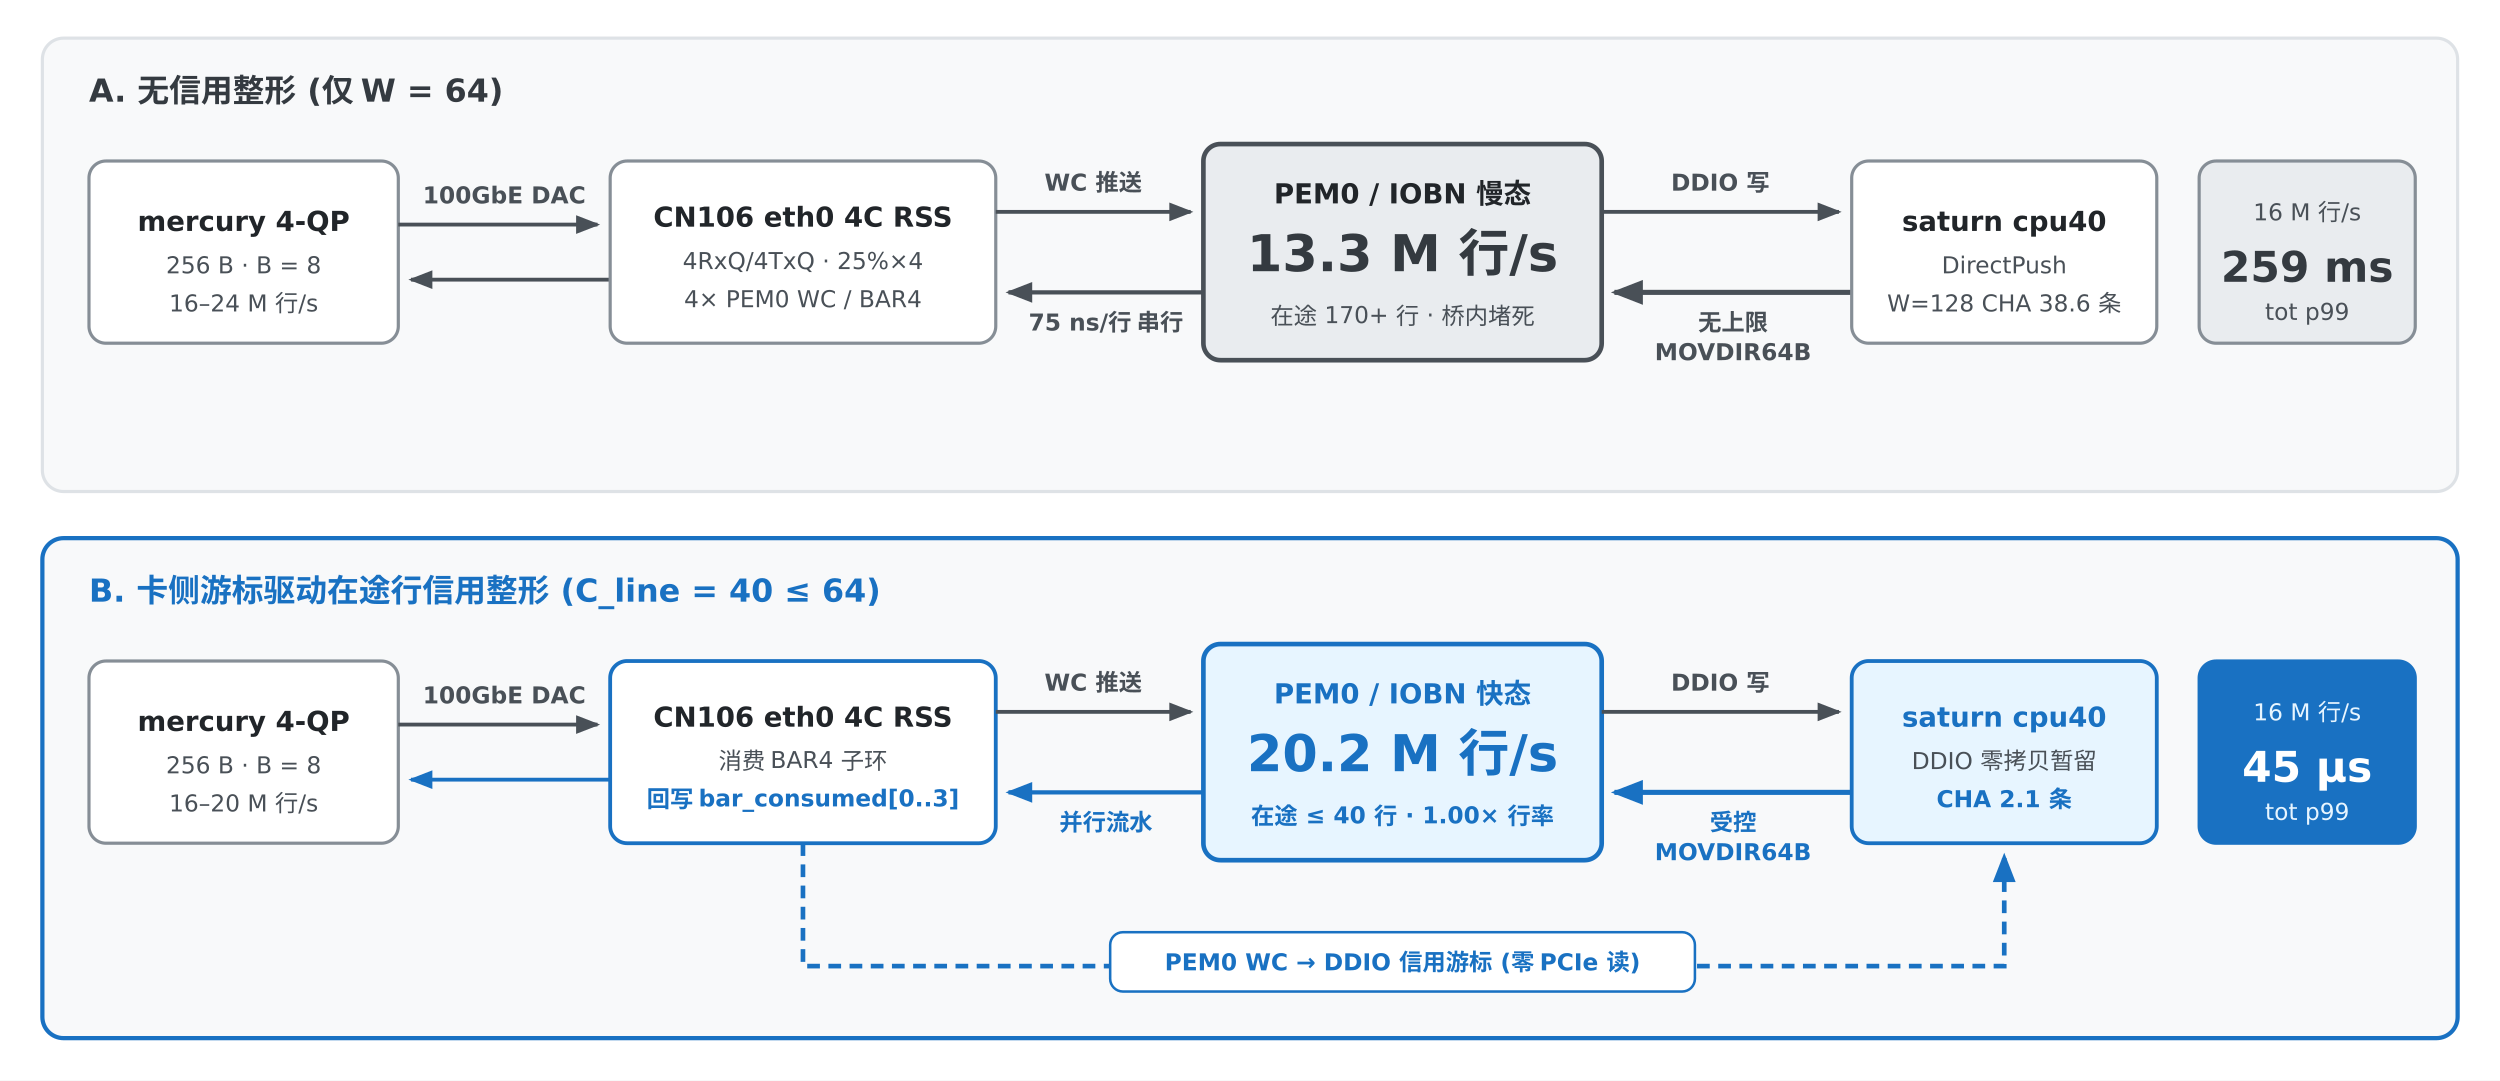
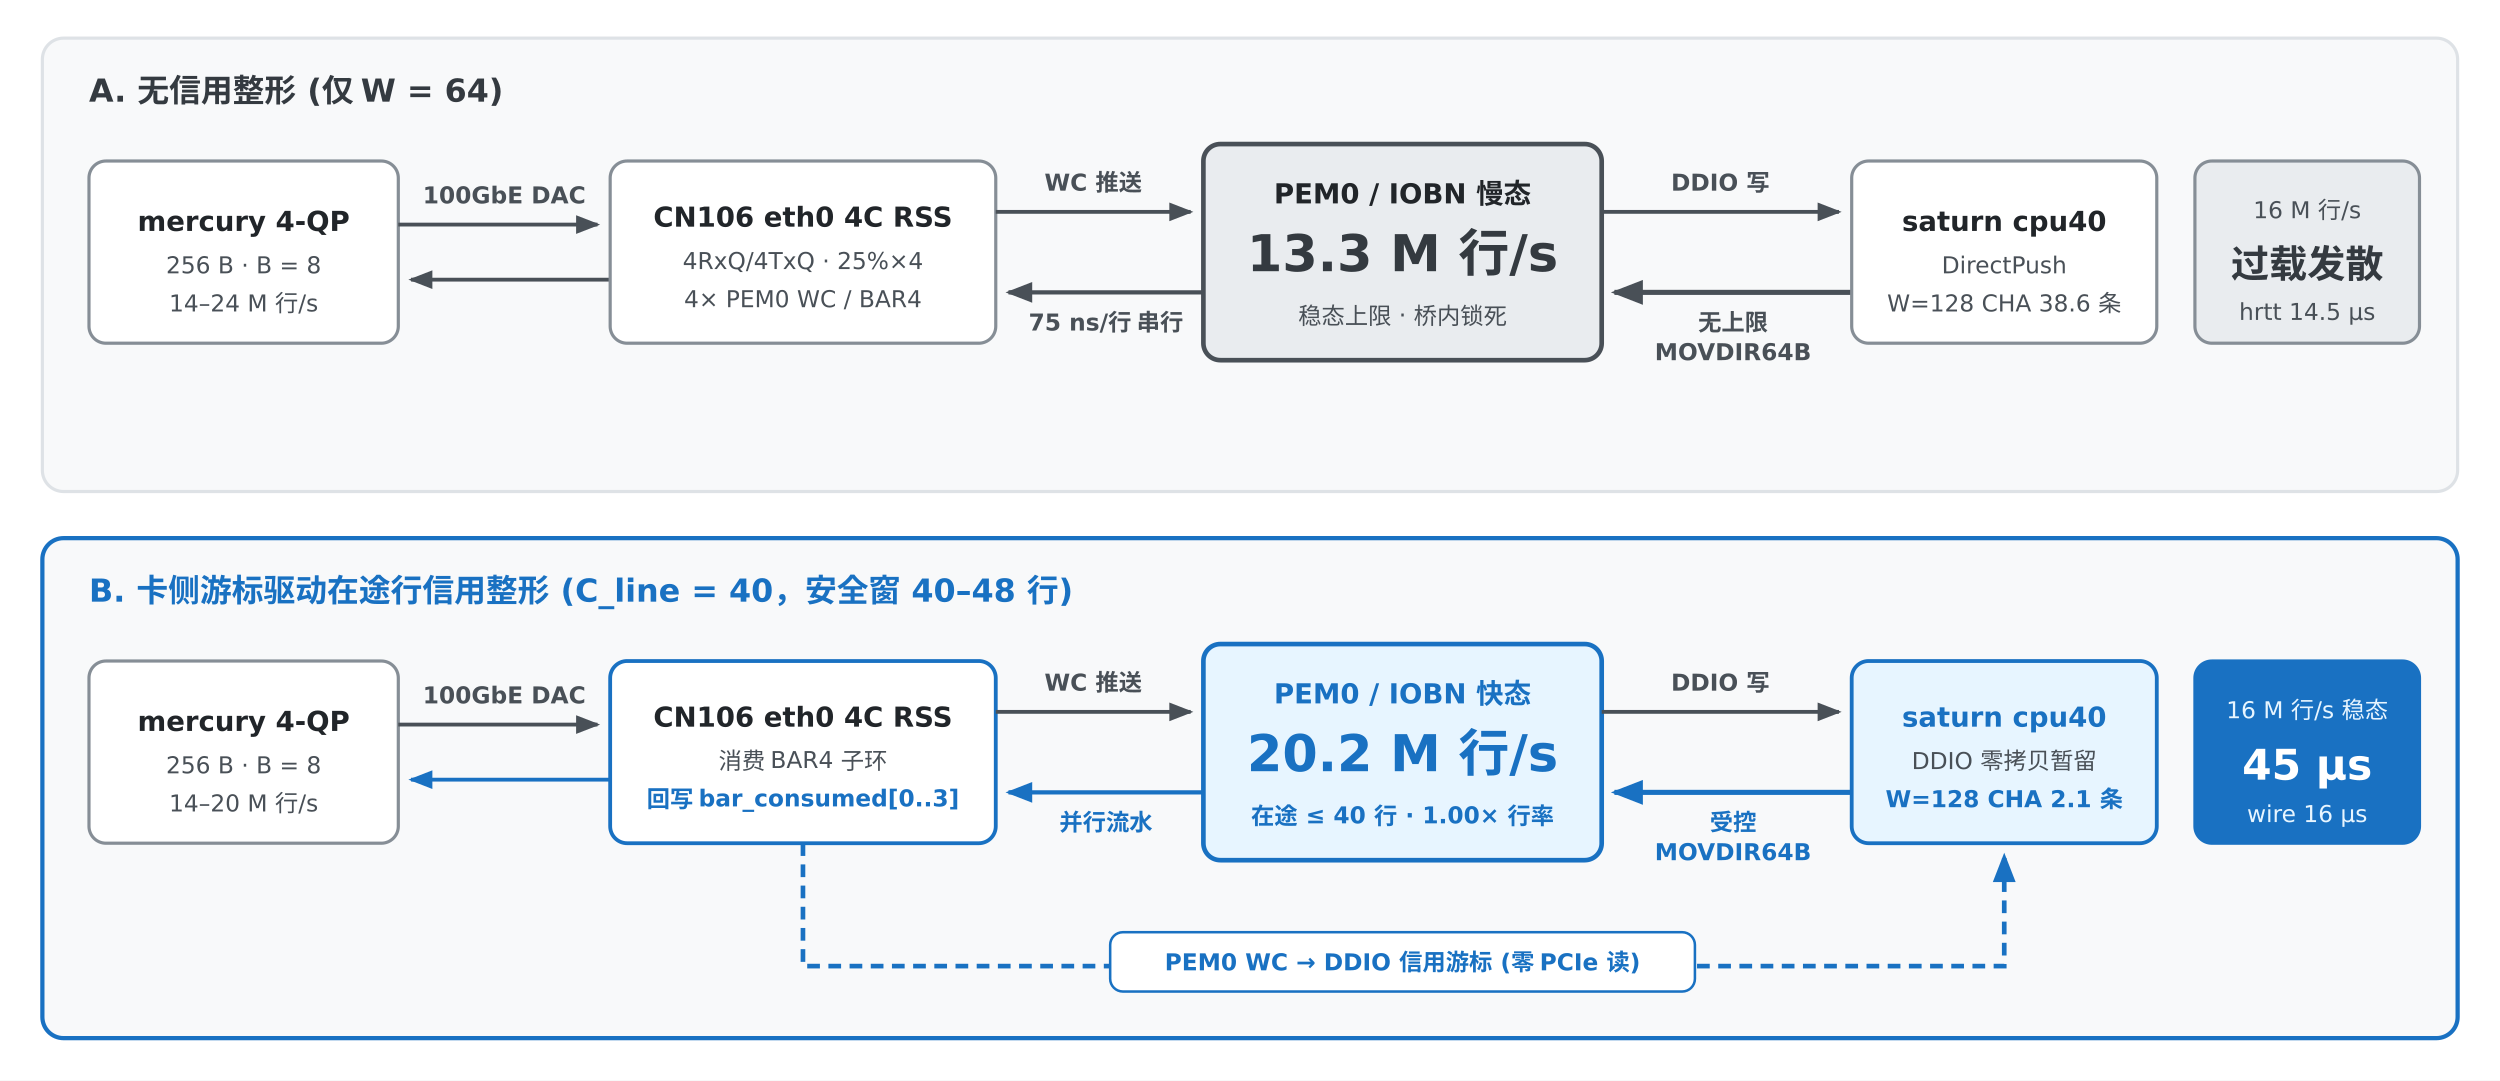
<svg xmlns="http://www.w3.org/2000/svg" viewBox="0 0 1180 510" width="1180" height="510">
  <defs>
    <style>
      .t-sec   { font-family: "DejaVu Sans", "Droid Sans Fallback", sans-serif; font-size: 15px; font-weight: 700; fill: #343a40; }
      .t-sec-a { font-family: "DejaVu Sans", "Droid Sans Fallback", sans-serif; font-size: 15px; font-weight: 700; fill: #1971c2; }
      .t-box   { font-family: "DejaVu Sans", "Droid Sans Fallback", sans-serif; font-size: 13px; font-weight: 700; fill: #212529; text-anchor: middle; }
      .t-sub   { font-family: "DejaVu Sans", "Droid Sans Fallback", sans-serif; font-size: 11px; fill: #495057; text-anchor: middle; }
      .t-big   { font-family: "DejaVu Sans", "Droid Sans Fallback", sans-serif; font-size: 24px; font-weight: 700; fill: #343a40; text-anchor: middle; }
      .t-big-a { font-family: "DejaVu Sans", "Droid Sans Fallback", sans-serif; font-size: 24px; font-weight: 700; fill: #1971c2; text-anchor: middle; }
      .t-lbl   { font-family: "DejaVu Sans", "Droid Sans Fallback", sans-serif; font-size: 11px; font-weight: 600; fill: #495057; text-anchor: middle; }
      .t-lbl-a { font-family: "DejaVu Sans", "Droid Sans Fallback", sans-serif; font-size: 11px; font-weight: 700; fill: #1971c2; text-anchor: middle; }
    </style>
    <marker id="arr-g" viewBox="0 0 10 10" refX="8" refY="5" markerWidth="7" markerHeight="7" orient="auto">
      <path d="M 0 1.5 L 9 5 L 0 8.5 z" fill="#495057" />
    </marker>
    <marker id="arr-a" viewBox="0 0 10 10" refX="8" refY="5" markerWidth="7" markerHeight="7" orient="auto">
      <path d="M 0 1.5 L 9 5 L 0 8.5 z" fill="#1971c2" />
    </marker>
  </defs>
  <rect width="1180" height="510" fill="#ffffff" />
  <rect x="20" y="18" width="1140" height="214" rx="10" fill="#f8f9fa" stroke="#dee2e6" stroke-width="1.5" />
  <text x="42" y="48" class="t-sec">A. 无信用整形 (仅 W = 64)</text>
  <rect x="42" y="76" width="146" height="86" rx="8" fill="#ffffff" stroke="#868e96" stroke-width="1.5" />
  <text x="115" y="109" class="t-box">mercury 4-QP</text>
  <text x="115" y="129" class="t-sub">256 B · B = 8</text>
-   <text x="115" y="147" class="t-sub">16–24 M 行/s</text>
+   <text x="115" y="147" class="t-sub">14–24 M 行/s</text>
  <line x1="188" y1="106" x2="282" y2="106" stroke="#495057" stroke-width="1.8" marker-end="url(#arr-g)" />
  <line x1="288" y1="132" x2="194" y2="132" stroke="#495057" stroke-width="1.8" marker-end="url(#arr-g)" />
  <text x="238" y="96" class="t-lbl">100GbE DAC</text>
  <rect x="288" y="76" width="182" height="86" rx="8" fill="#ffffff" stroke="#868e96" stroke-width="1.5" />
  <text x="379" y="107" class="t-box">CN106 eth0 4C RSS</text>
  <text x="379" y="127" class="t-sub">4RxQ/4TxQ · 25%×4</text>
  <text x="379" y="145" class="t-sub">4× PEM0 WC / BAR4</text>
  <line x1="470" y1="100" x2="562" y2="100" stroke="#495057" stroke-width="1.8" marker-end="url(#arr-g)" />
  <text x="516" y="90" class="t-lbl">WC 推送</text>
  <line x1="568" y1="138" x2="476" y2="138" stroke="#495057" stroke-width="2.0" marker-end="url(#arr-g)" />
  <text x="522" y="156" class="t-lbl">75 ns/行 串行</text>
  <rect x="568" y="68" width="188" height="102" rx="8" fill="#e9ecef" stroke="#495057" stroke-width="2.2" />
  <text x="662" y="96" class="t-box">PEM0 / IOBN 慢态</text>
  <text x="662" y="128" class="t-big">13.3 M 行/s</text>
-   <text x="662" y="153" class="t-sub">在途 170+ 行 · 桥内堵死</text>
+   <text x="662" y="153" class="t-sub">稳态上限 · 桥内锁死</text>
  <line x1="756" y1="100" x2="868" y2="100" stroke="#495057" stroke-width="1.8" marker-end="url(#arr-g)" />
  <text x="812" y="90" class="t-lbl">DDIO 写</text>
  <line x1="874" y1="138" x2="762" y2="138" stroke="#495057" stroke-width="2.4" marker-end="url(#arr-g)" />
  <text x="818" y="156" class="t-lbl">无上限</text>
  <text x="818" y="170" class="t-lbl">MOVDIR64B</text>
  <rect x="874" y="76" width="144" height="86" rx="8" fill="#ffffff" stroke="#868e96" stroke-width="1.5" />
  <text x="946" y="109" class="t-box">saturn cpu40</text>
  <text x="946" y="129" class="t-sub">DirectPush</text>
  <text x="946" y="147" class="t-sub">W=128 CHA 38.6 条</text>
-   <rect x="1038" y="76" width="102" height="86" rx="8" fill="#e9ecef" stroke="#868e96" stroke-width="1.5" />
-   <text x="1089" y="104" class="t-sub">16 M 行/s</text>
-   <text x="1089" y="133" class="t-big" style="font-size:20px;">259 ms</text>
-   <text x="1089" y="151" class="t-sub">tot p99</text>
+   <rect x="1036" y="76" width="106" height="86" rx="8" fill="#e9ecef" stroke="#868e96" stroke-width="1.5" />
+   <text x="1089" y="103" class="t-sub">16 M 行/s</text>
+   <text x="1089" y="131" class="t-big" style="font-size:18px;">过载发散</text>
+   <text x="1089" y="151" class="t-sub">hrtt 14.5 µs</text>
  <rect x="20" y="254" width="1140" height="236" rx="10" fill="#f8f9fa" stroke="#1971c2" stroke-width="2" />
-   <text x="42" y="284" class="t-sec-a">B. 卡侧游标驱动在途行信用整形 (C_line = 40 ≤ 64)</text>
+   <text x="42" y="284" class="t-sec-a">B. 卡侧游标驱动在途行信用整形 (C_line = 40，安全窗 40–48 行)</text>
  <rect x="42" y="312" width="146" height="86" rx="8" fill="#ffffff" stroke="#868e96" stroke-width="1.5" />
  <text x="115" y="345" class="t-box">mercury 4-QP</text>
  <text x="115" y="365" class="t-sub">256 B · B = 8</text>
-   <text x="115" y="383" class="t-sub">16–20 M 行/s</text>
+   <text x="115" y="383" class="t-sub">14–20 M 行/s</text>
  <line x1="188" y1="342" x2="282" y2="342" stroke="#495057" stroke-width="1.8" marker-end="url(#arr-g)" />
  <line x1="288" y1="368" x2="194" y2="368" stroke="#1971c2" stroke-width="1.8" marker-end="url(#arr-a)" />
  <text x="238" y="332" class="t-lbl">100GbE DAC</text>
  <rect x="288" y="312" width="182" height="86" rx="8" fill="#ffffff" stroke="#1971c2" stroke-width="1.8" />
  <text x="379" y="343" class="t-box">CN106 eth0 4C RSS</text>
  <text x="379" y="363" class="t-sub">消费 BAR4 子环</text>
  <text x="379" y="381" class="t-lbl-a">回写 bar_consumed[0..3]</text>
  <line x1="470" y1="336" x2="562" y2="336" stroke="#495057" stroke-width="1.8" marker-end="url(#arr-g)" />
  <text x="516" y="326" class="t-lbl">WC 推送</text>
  <line x1="568" y1="374" x2="476" y2="374" stroke="#1971c2" stroke-width="2.0" marker-end="url(#arr-a)" />
  <text x="522" y="392" class="t-lbl-a">并行流水</text>
  <rect x="568" y="304" width="188" height="102" rx="8" fill="#e7f5ff" stroke="#1971c2" stroke-width="2.2" />
  <text x="662" y="332" class="t-box" style="fill:#1971c2;">PEM0 / IOBN 快态</text>
  <text x="662" y="364" class="t-big-a">20.2 M 行/s</text>
  <text x="662" y="389" class="t-lbl-a">在途 ≤ 40 行 · 1.00× 行率</text>
  <line x1="756" y1="336" x2="868" y2="336" stroke="#495057" stroke-width="1.8" marker-end="url(#arr-g)" />
  <text x="812" y="326" class="t-lbl">DDIO 写</text>
  <line x1="874" y1="374" x2="762" y2="374" stroke="#1971c2" stroke-width="2.4" marker-end="url(#arr-a)" />
  <text x="818" y="392" class="t-lbl-a">受控</text>
  <text x="818" y="406" class="t-lbl-a">MOVDIR64B</text>
  <rect x="874" y="312" width="144" height="86" rx="8" fill="#e7f5ff" stroke="#1971c2" stroke-width="1.8" />
  <text x="946" y="343" class="t-box" style="fill:#1971c2;">saturn cpu40</text>
  <text x="946" y="363" class="t-sub">DDIO 零拷贝暂留</text>
-   <text x="946" y="381" class="t-lbl-a">CHA 2.1 条</text>
+   <text x="946" y="381" class="t-lbl-a">W=128 CHA 2.1 条</text>
  <path d="M 379 398 L 379 456 L 946 456 L 946 404" fill="none" stroke="#1971c2" stroke-width="2.2" stroke-dasharray="6,4" marker-end="url(#arr-a)" />
  <rect x="524" y="440" width="276" height="28" rx="6" fill="#ffffff" stroke="#1971c2" stroke-width="1.2" />
  <text x="662" y="458" class="t-lbl-a">PEM0 WC → DDIO 信用游标 (零 PCIe 读)</text>
-   <rect x="1038" y="312" width="102" height="86" rx="8" fill="#1971c2" stroke="#1971c2" stroke-width="1.5" />
-   <text x="1089" y="340" class="t-sub" style="fill:#e7f5ff;">16 M 行/s</text>
-   <text x="1089" y="369" class="t-big" style="font-size:20px; fill:#ffffff;">45 µs</text>
-   <text x="1089" y="387" class="t-sub" style="fill:#e7f5ff;">tot p99</text>
+   <rect x="1036" y="312" width="106" height="86" rx="8" fill="#1971c2" stroke="#1971c2" stroke-width="1.5" />
+   <text x="1089" y="339" class="t-sub" style="fill:#e7f5ff;">16 M 行/s 稳态</text>
+   <text x="1089" y="368" class="t-big" style="font-size:20px; fill:#ffffff;">45 µs</text>
+   <text x="1089" y="388" class="t-sub" style="fill:#e7f5ff;">wire 16 µs</text>
</svg>
